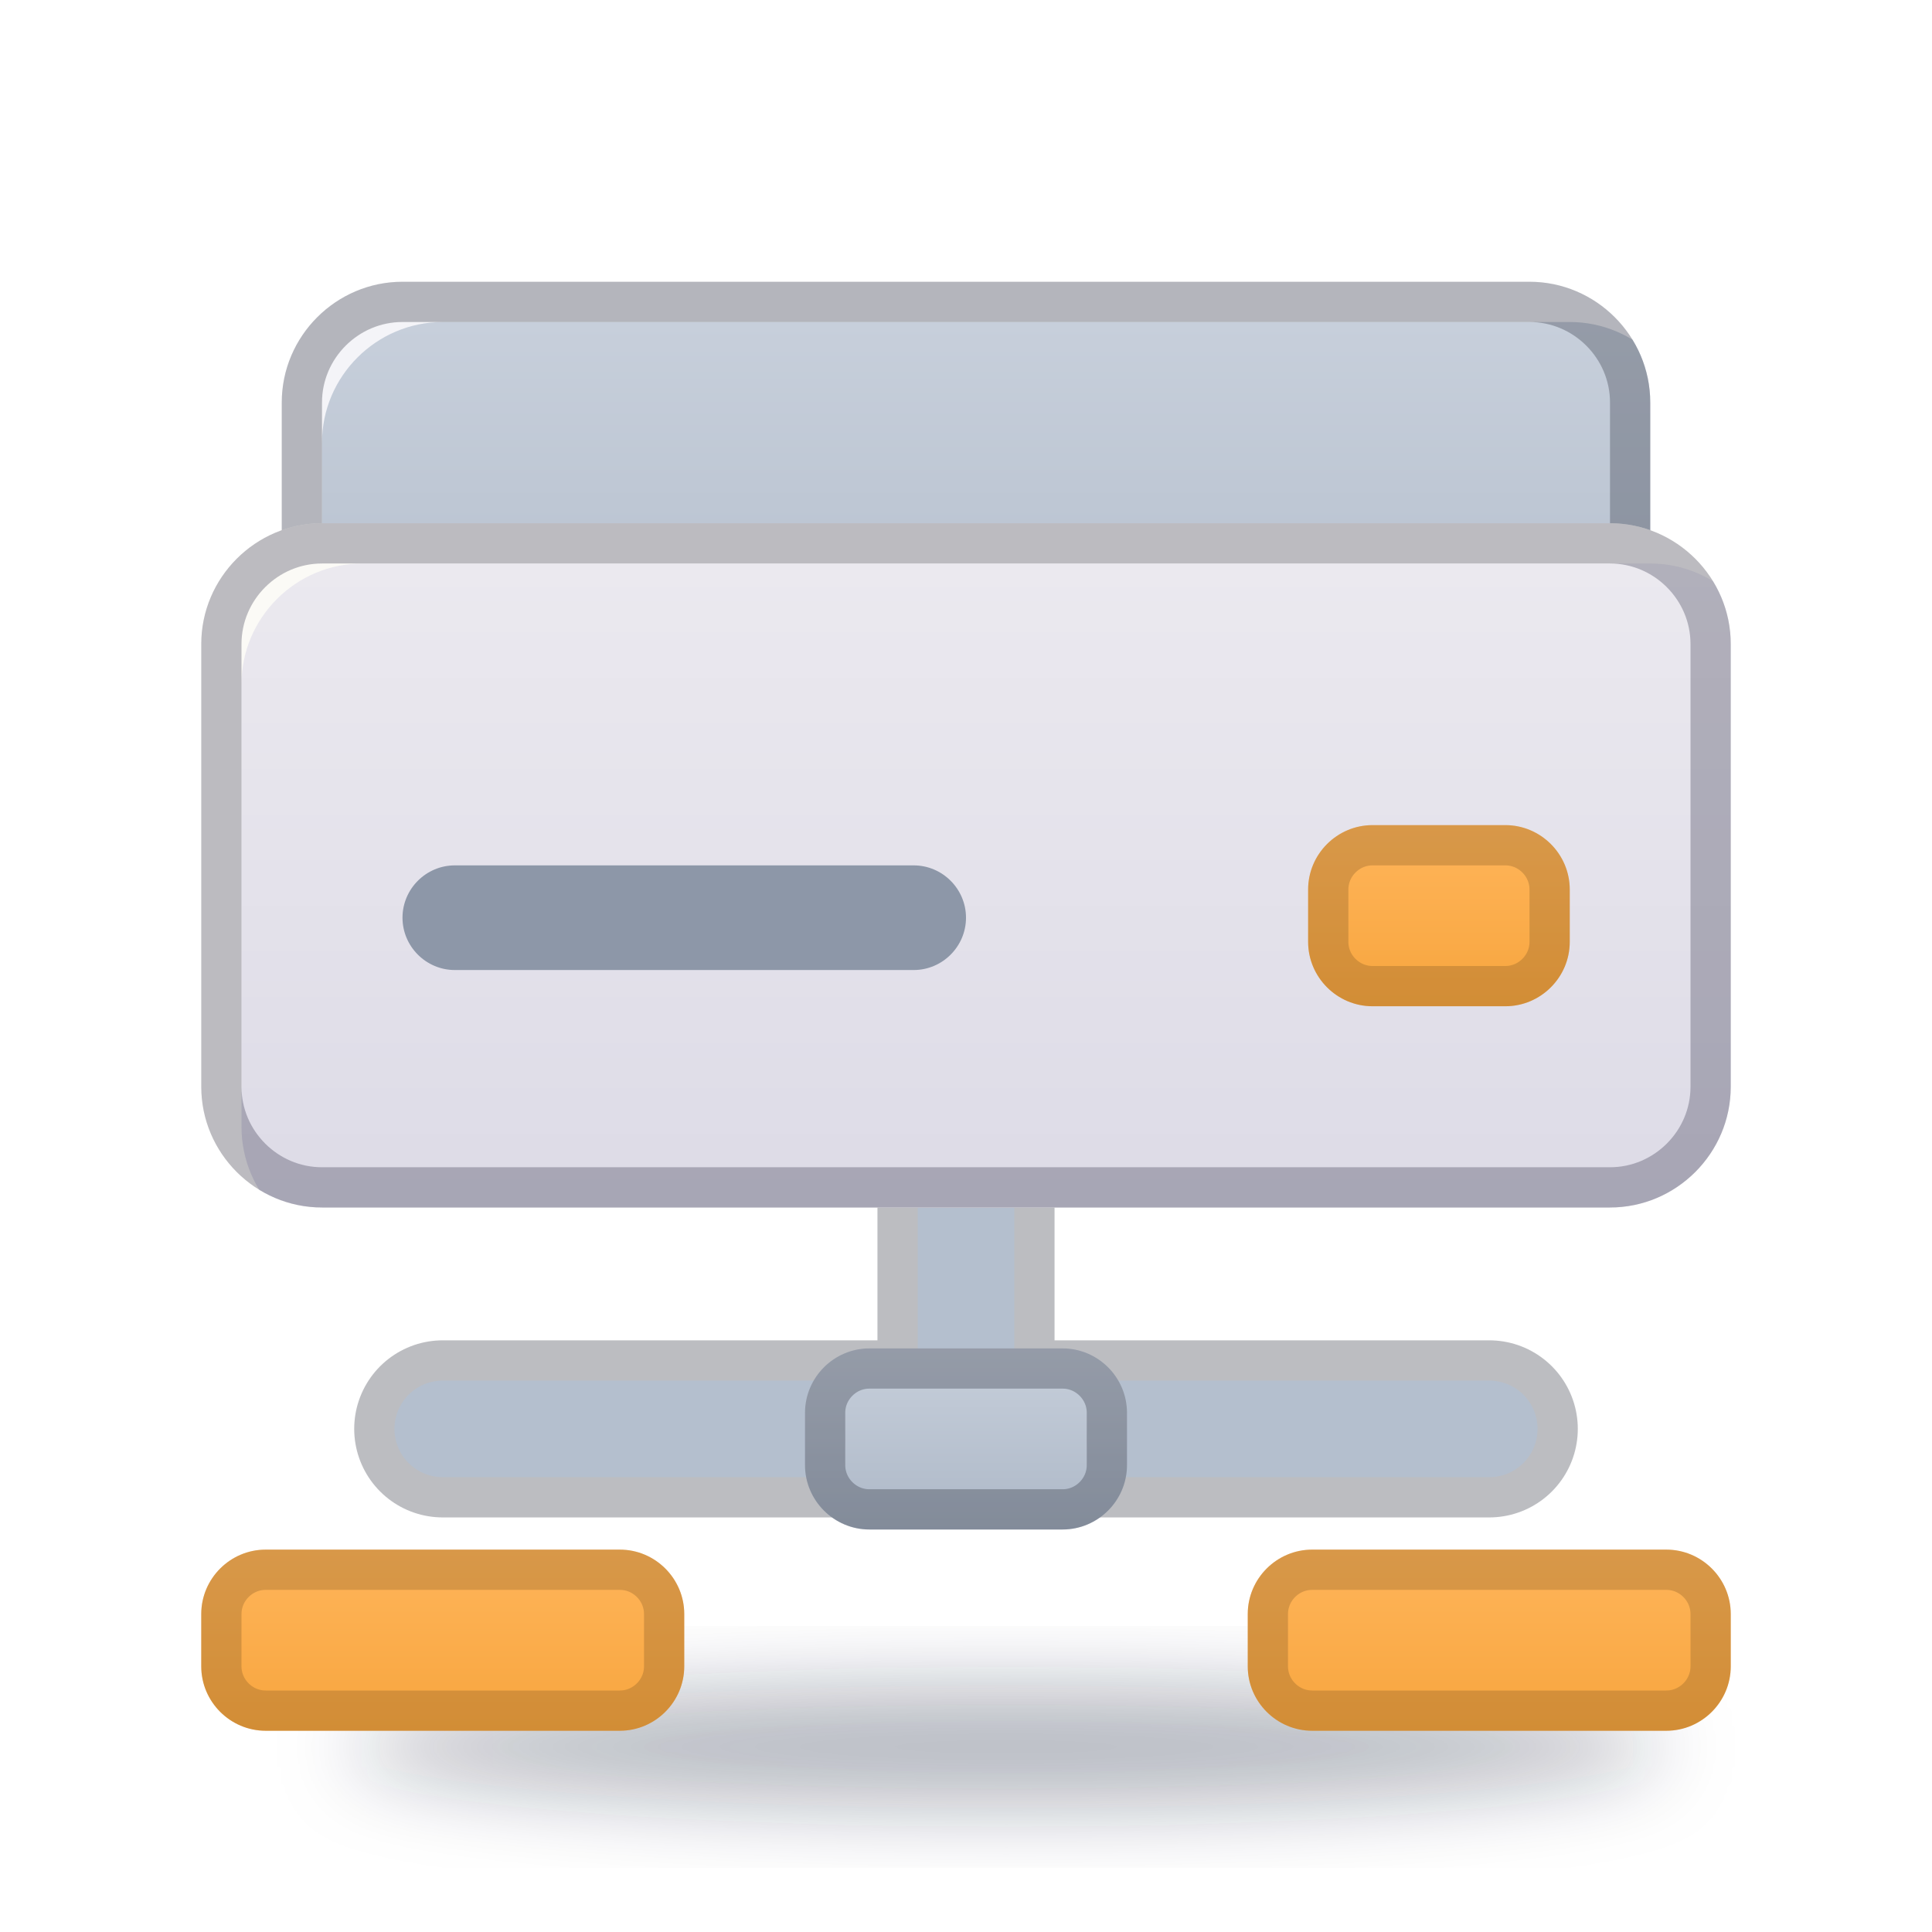
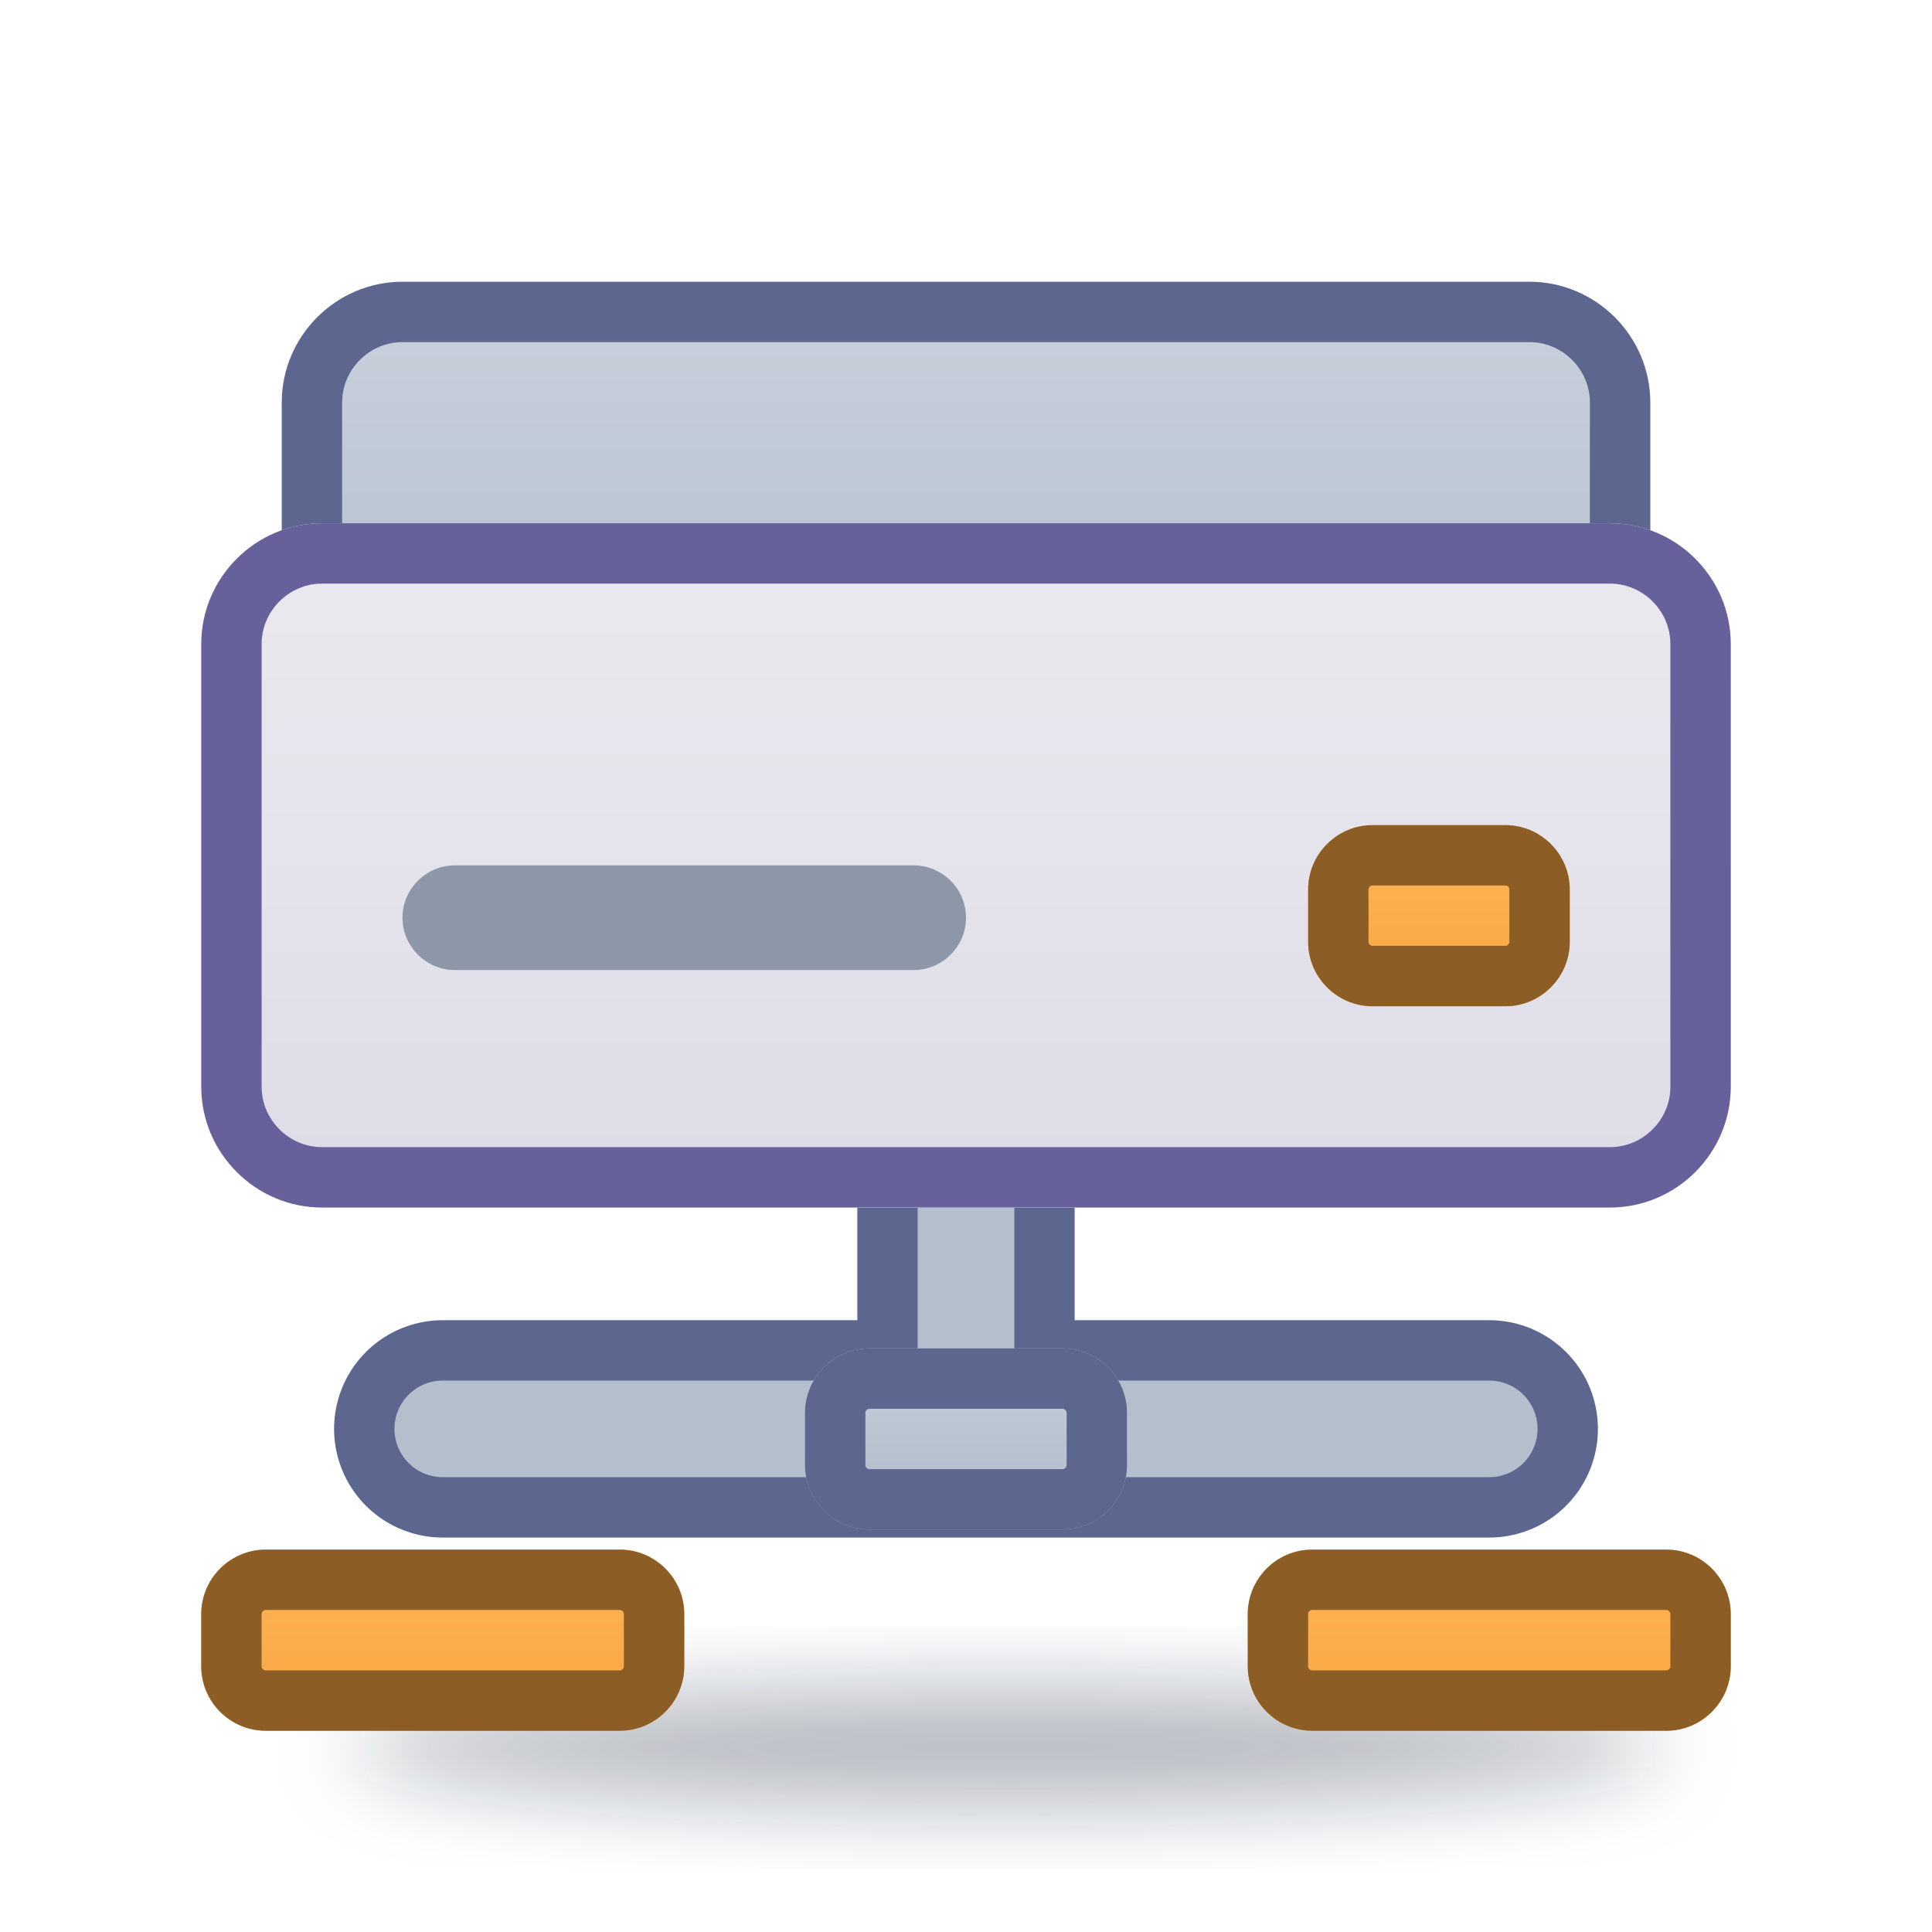
<svg xmlns="http://www.w3.org/2000/svg" viewBox="0 0 48 48" width="48" height="48">
  <defs>
    <filter id="e-netdrive-48-b1" x="-50%" y="-50%" width="200%" height="200%">
      <feGaussianBlur stdDeviation="1" />
    </filter>
    <linearGradient id="e-netdrive-48-gc7cfdbadb8c7" x1="0" y1="0" x2="0" y2="1">
      <stop offset="0" stop-color="#c7cfdb" />
      <stop offset="1" stop-color="#adb8c7" />
    </linearGradient>
    <clipPath id="e-netdrive-48-c1">
      <path d="M7 10 C7 8.35 8.35 7 10 7 L38 7 C39.65 7 41 8.35 41 10 L41 17 C41 18.65 39.65 20 38 20 L10 20 C8.35 20 7 18.65 7 17 Z" clip-rule="evenodd" />
    </clipPath>
    <linearGradient id="e-netdrive-48-gebe9efdcdae6" x1="0" y1="0" x2="0" y2="1">
      <stop offset="0" stop-color="#ebe9ef" />
      <stop offset="1" stop-color="#dcdae6" />
    </linearGradient>
    <clipPath id="e-netdrive-48-c2">
      <path d="M5 16 C5 14.35 6.35 13 8 13 L40 13 C41.65 13 43 14.35 43 16 L43 27 C43 28.65 41.65 30 40 30 L8 30 C6.35 30 5 28.65 5 27 Z" clip-rule="evenodd" />
    </clipPath>
    <linearGradient id="e-netdrive-48-gffb55af7a53e" x1="0" y1="0" x2="0" y2="1">
      <stop offset="0" stop-color="#ffb55a" />
      <stop offset="1" stop-color="#f7a53e" />
    </linearGradient>
    <clipPath id="e-netdrive-48-c3">
      <path d="M32.5 22.1 C32.5 21.22 33.22 20.5 34.1 20.5 L37.4 20.5 C38.28 20.5 39 21.22 39 22.1 L39 23.4 C39 24.28 38.28 25 37.4 25 L34.1 25 C33.22 25 32.5 24.28 32.5 23.4 Z" clip-rule="evenodd" />
    </clipPath>
    <clipPath id="e-netdrive-48-c4">
      <path d="M5 40.1 C5 39.22 5.72 38.5 6.6 38.5 L15.4 38.5 C16.28 38.5 17 39.22 17 40.1 L17 41.4 C17 42.28 16.28 43 15.4 43 L6.6 43 C5.72 43 5 42.28 5 41.4 Z" clip-rule="evenodd" />
    </clipPath>
    <clipPath id="e-netdrive-48-c5">
      <path d="M31 40.1 C31 39.22 31.72 38.5 32.6 38.5 L41.4 38.5 C42.28 38.5 43 39.22 43 40.1 L43 41.4 C43 42.28 42.28 43 41.4 43 L32.6 43 C31.72 43 31 42.28 31 41.4 Z" clip-rule="evenodd" />
    </clipPath>
    <clipPath id="e-netdrive-48-c6">
      <path d="M20 35.1 C20 34.22 20.72 33.5 21.6 33.5 L26.4 33.5 C27.28 33.5 28 34.22 28 35.1 L28 36.4 C28 37.28 27.28 38 26.4 38 L21.6 38 C20.72 38 20 37.28 20 36.4 Z" clip-rule="evenodd" />
    </clipPath>
  </defs>
  <ellipse cx="25" cy="43.4" rx="16.34" ry="1.5" fill="#0a1230" opacity="0.3" filter="url(#e-netdrive-48-b1)" />
-   <path d="M24 30 V35.5 M11 35.5 H37" fill="none" stroke="#1f2230" stroke-opacity="0.3" stroke-width="4.4" stroke-linecap="round" stroke-linejoin="round" />
+   <path d="M24 30 V35.5 M11 35.5 H37" fill="none" stroke="#5d668f" stroke-opacity="1" stroke-width="5.4" stroke-linecap="round" stroke-linejoin="round" />
  <path d="M24 30 V35.5 M11 35.5 H37" fill="none" stroke="#b4bfce" stroke-width="2.4" stroke-linecap="round" stroke-linejoin="round" />
  <path d="M7 10 C7 8.35 8.35 7 10 7 L38 7 C39.65 7 41 8.35 41 10 L41 17 C41 18.65 39.65 20 38 20 L10 20 C8.35 20 7 18.65 7 17 Z" fill="#f4f4f8" fill-rule="evenodd" />
  <g clip-path="url(#e-netdrive-48-c1)">
    <path d="M7 10 C7 8.35 8.35 7 10 7 L38 7 C39.65 7 41 8.35 41 10 L41 17 C41 18.65 39.65 20 38 20 L10 20 C8.35 20 7 18.65 7 17 Z" fill="url(#e-netdrive-48-gc7cfdbadb8c7)" fill-rule="evenodd" transform="translate(1 1)" />
  </g>
  <g clip-path="url(#e-netdrive-48-c1)">
-     <path d="M7 10 C7 8.35 8.35 7 10 7 L38 7 C39.65 7 41 8.35 41 10 L41 17 C41 18.65 39.65 20 38 20 L10 20 C8.35 20 7 18.65 7 17 Z" fill="none" stroke="#1f2230" stroke-width="2" stroke-opacity="0.3" />
+     <path d="M7 10 C7 8.35 8.35 7 10 7 L38 7 C39.65 7 41 8.35 41 10 L41 17 C41 18.65 39.65 20 38 20 L10 20 C8.35 20 7 18.65 7 17 Z" fill="none" stroke="#5d668f" stroke-width="3" stroke-opacity="1" />
  </g>
  <path d="M5 16 C5 14.35 6.35 13 8 13 L40 13 C41.65 13 43 14.35 43 16 L43 27 C43 28.65 41.65 30 40 30 L8 30 C6.35 30 5 28.65 5 27 Z" fill="#fbfaf6" fill-rule="evenodd" />
  <g clip-path="url(#e-netdrive-48-c2)">
    <path d="M5 16 C5 14.35 6.35 13 8 13 L40 13 C41.65 13 43 14.35 43 16 L43 27 C43 28.65 41.65 30 40 30 L8 30 C6.35 30 5 28.65 5 27 Z" fill="url(#e-netdrive-48-gebe9efdcdae6)" fill-rule="evenodd" transform="translate(1 1)" />
  </g>
  <g clip-path="url(#e-netdrive-48-c2)">
-     <path d="M5 16 C5 14.35 6.35 13 8 13 L40 13 C41.65 13 43 14.35 43 16 L43 27 C43 28.65 41.65 30 40 30 L8 30 C6.35 30 5 28.65 5 27 Z" fill="none" stroke="#2a2840" stroke-width="2" stroke-opacity="0.3" />
+     <path d="M5 16 C5 14.35 6.35 13 8 13 L40 13 C41.65 13 43 14.35 43 16 L43 27 C43 28.65 41.65 30 40 30 L8 30 C6.35 30 5 28.65 5 27 Z" fill="none" stroke="#66619b" stroke-width="3" stroke-opacity="1" />
  </g>
  <path d="M10 22.8 C10 22.085 10.585 21.5 11.3 21.5 L22.7 21.5 C23.415 21.5 24 22.085 24 22.8 L24 22.8 C24 23.515 23.415 24.1 22.7 24.1 L11.3 24.1 C10.585 24.1 10 23.515 10 22.8 Z" fill="#8d97a8" fill-rule="evenodd" />
  <path d="M32.5 22.1 C32.5 21.22 33.22 20.5 34.1 20.5 L37.4 20.5 C38.28 20.5 39 21.22 39 22.1 L39 23.4 C39 24.28 38.28 25 37.4 25 L34.1 25 C33.22 25 32.5 24.28 32.5 23.4 Z" fill="url(#e-netdrive-48-gffb55af7a53e)" fill-rule="evenodd" />
  <g clip-path="url(#e-netdrive-48-c3)">
-     <path d="M32.5 22.1 C32.5 21.22 33.22 20.5 34.1 20.5 L37.4 20.5 C38.28 20.5 39 21.22 39 22.1 L39 23.4 C39 24.28 38.28 25 37.4 25 L34.1 25 C33.22 25 32.5 24.28 32.5 23.4 Z" fill="none" stroke="#7d5422" stroke-width="2" stroke-opacity="0.3" />
+     <path d="M32.5 22.1 C32.5 21.22 33.22 20.5 34.1 20.5 L37.4 20.5 C38.28 20.5 39 21.22 39 22.1 L39 23.4 C39 24.28 38.28 25 37.4 25 L34.1 25 C33.22 25 32.5 24.28 32.5 23.4 Z" fill="none" stroke="#8c5e26" stroke-width="3" stroke-opacity="1" />
  </g>
  <path d="M5 40.1 C5 39.22 5.72 38.5 6.6 38.5 L15.4 38.5 C16.28 38.5 17 39.22 17 40.1 L17 41.4 C17 42.28 16.28 43 15.4 43 L6.6 43 C5.72 43 5 42.28 5 41.4 Z" fill="url(#e-netdrive-48-gffb55af7a53e)" fill-rule="evenodd" />
  <g clip-path="url(#e-netdrive-48-c4)">
-     <path d="M5 40.1 C5 39.22 5.72 38.5 6.6 38.5 L15.4 38.5 C16.28 38.5 17 39.22 17 40.1 L17 41.4 C17 42.28 16.28 43 15.4 43 L6.6 43 C5.72 43 5 42.28 5 41.4 Z" fill="none" stroke="#7d5422" stroke-width="2" stroke-opacity="0.3" />
+     <path d="M5 40.1 C5 39.22 5.72 38.5 6.6 38.5 L15.4 38.5 C16.28 38.5 17 39.22 17 40.1 L17 41.4 C17 42.28 16.28 43 15.4 43 L6.6 43 C5.72 43 5 42.28 5 41.4 Z" fill="none" stroke="#8c5e26" stroke-width="3" stroke-opacity="1" />
  </g>
  <path d="M31 40.1 C31 39.22 31.72 38.5 32.6 38.5 L41.4 38.5 C42.28 38.5 43 39.22 43 40.1 L43 41.4 C43 42.28 42.28 43 41.4 43 L32.6 43 C31.72 43 31 42.28 31 41.4 Z" fill="url(#e-netdrive-48-gffb55af7a53e)" fill-rule="evenodd" />
  <g clip-path="url(#e-netdrive-48-c5)">
-     <path d="M31 40.1 C31 39.22 31.72 38.5 32.6 38.5 L41.4 38.5 C42.28 38.5 43 39.22 43 40.1 L43 41.4 C43 42.28 42.28 43 41.4 43 L32.6 43 C31.72 43 31 42.28 31 41.4 Z" fill="none" stroke="#7d5422" stroke-width="2" stroke-opacity="0.3" />
+     <path d="M31 40.1 C31 39.22 31.72 38.5 32.6 38.5 L41.4 38.5 C42.28 38.5 43 39.22 43 40.1 L43 41.4 C43 42.28 42.28 43 41.4 43 L32.6 43 C31.72 43 31 42.28 31 41.4 Z" fill="none" stroke="#8c5e26" stroke-width="3" stroke-opacity="1" />
  </g>
  <path d="M20 35.1 C20 34.22 20.72 33.5 21.6 33.5 L26.4 33.5 C27.28 33.5 28 34.22 28 35.1 L28 36.4 C28 37.28 27.28 38 26.4 38 L21.6 38 C20.72 38 20 37.28 20 36.4 Z" fill="url(#e-netdrive-48-gc7cfdbadb8c7)" fill-rule="evenodd" />
  <g clip-path="url(#e-netdrive-48-c6)">
-     <path d="M20 35.1 C20 34.22 20.72 33.5 21.6 33.5 L26.4 33.5 C27.28 33.5 28 34.22 28 35.1 L28 36.4 C28 37.28 27.28 38 26.4 38 L21.6 38 C20.72 38 20 37.28 20 36.4 Z" fill="none" stroke="#1f2230" stroke-width="2" stroke-opacity="0.3" />
+     <path d="M20 35.1 C20 34.22 20.72 33.5 21.6 33.5 L26.4 33.5 C27.28 33.5 28 34.22 28 35.1 L28 36.4 C28 37.28 27.28 38 26.4 38 L21.6 38 C20.72 38 20 37.28 20 36.4 Z" fill="none" stroke="#5d668f" stroke-width="3" stroke-opacity="1" />
  </g>
</svg>
